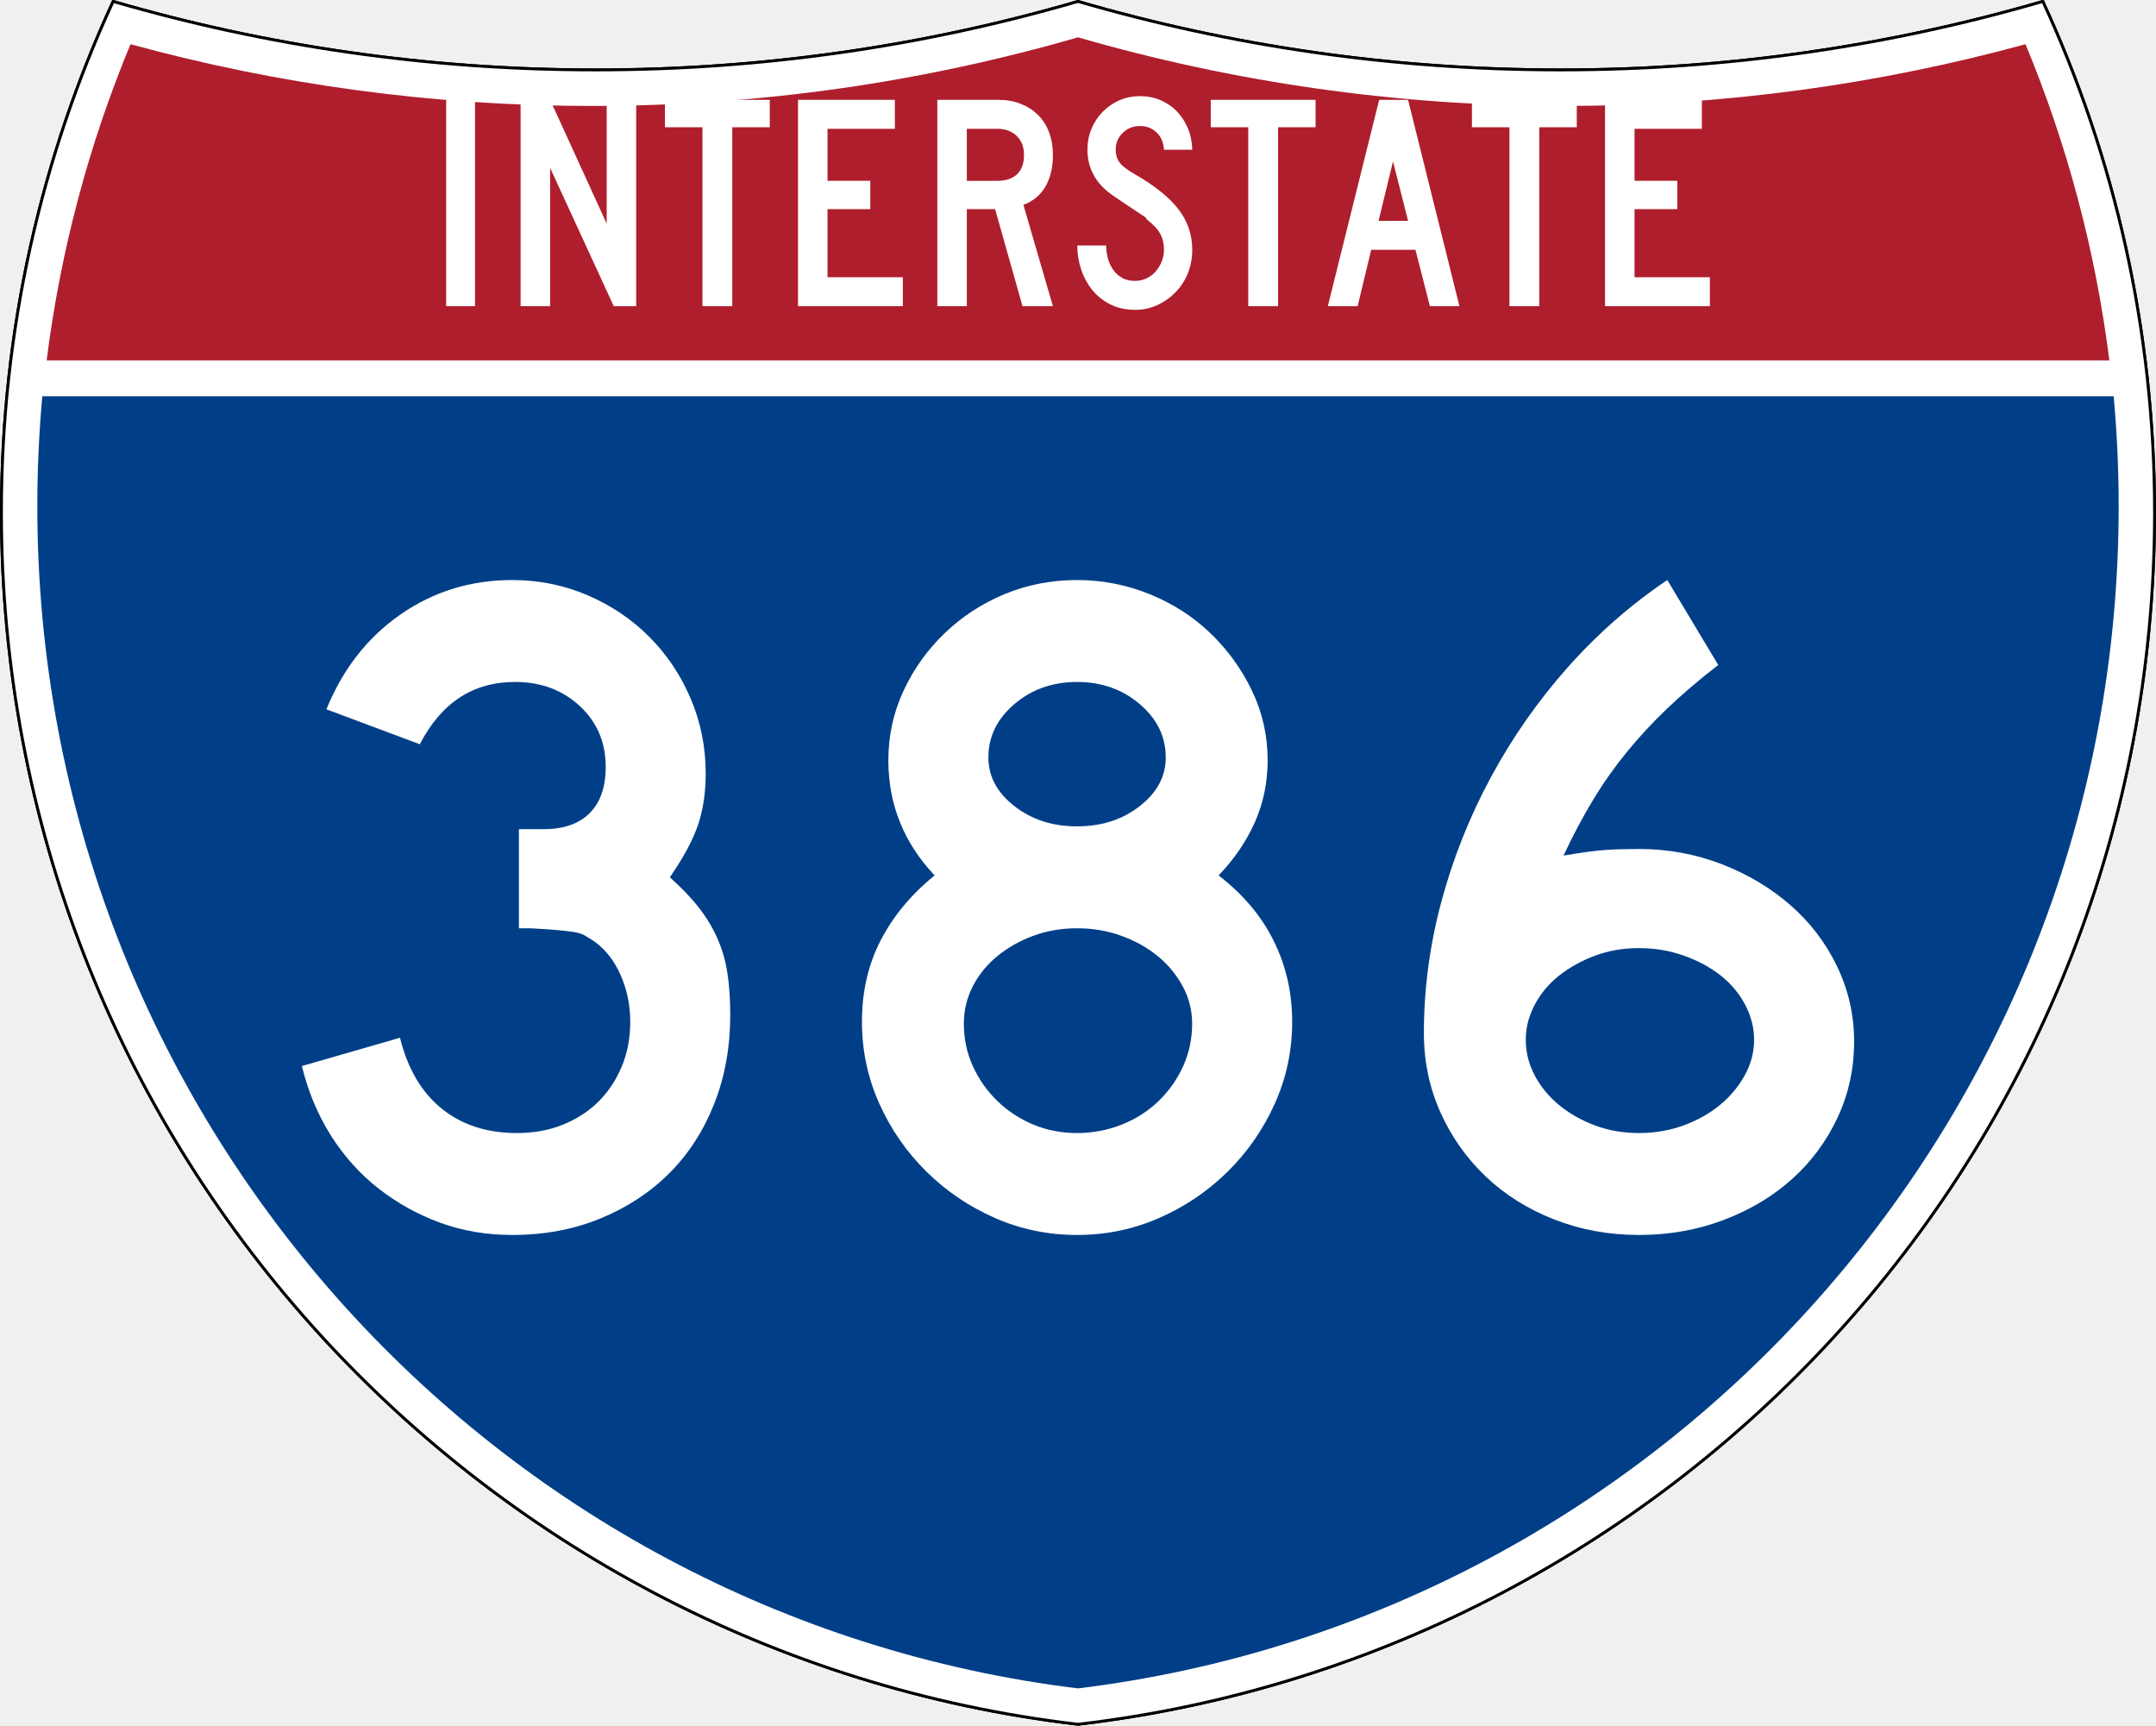
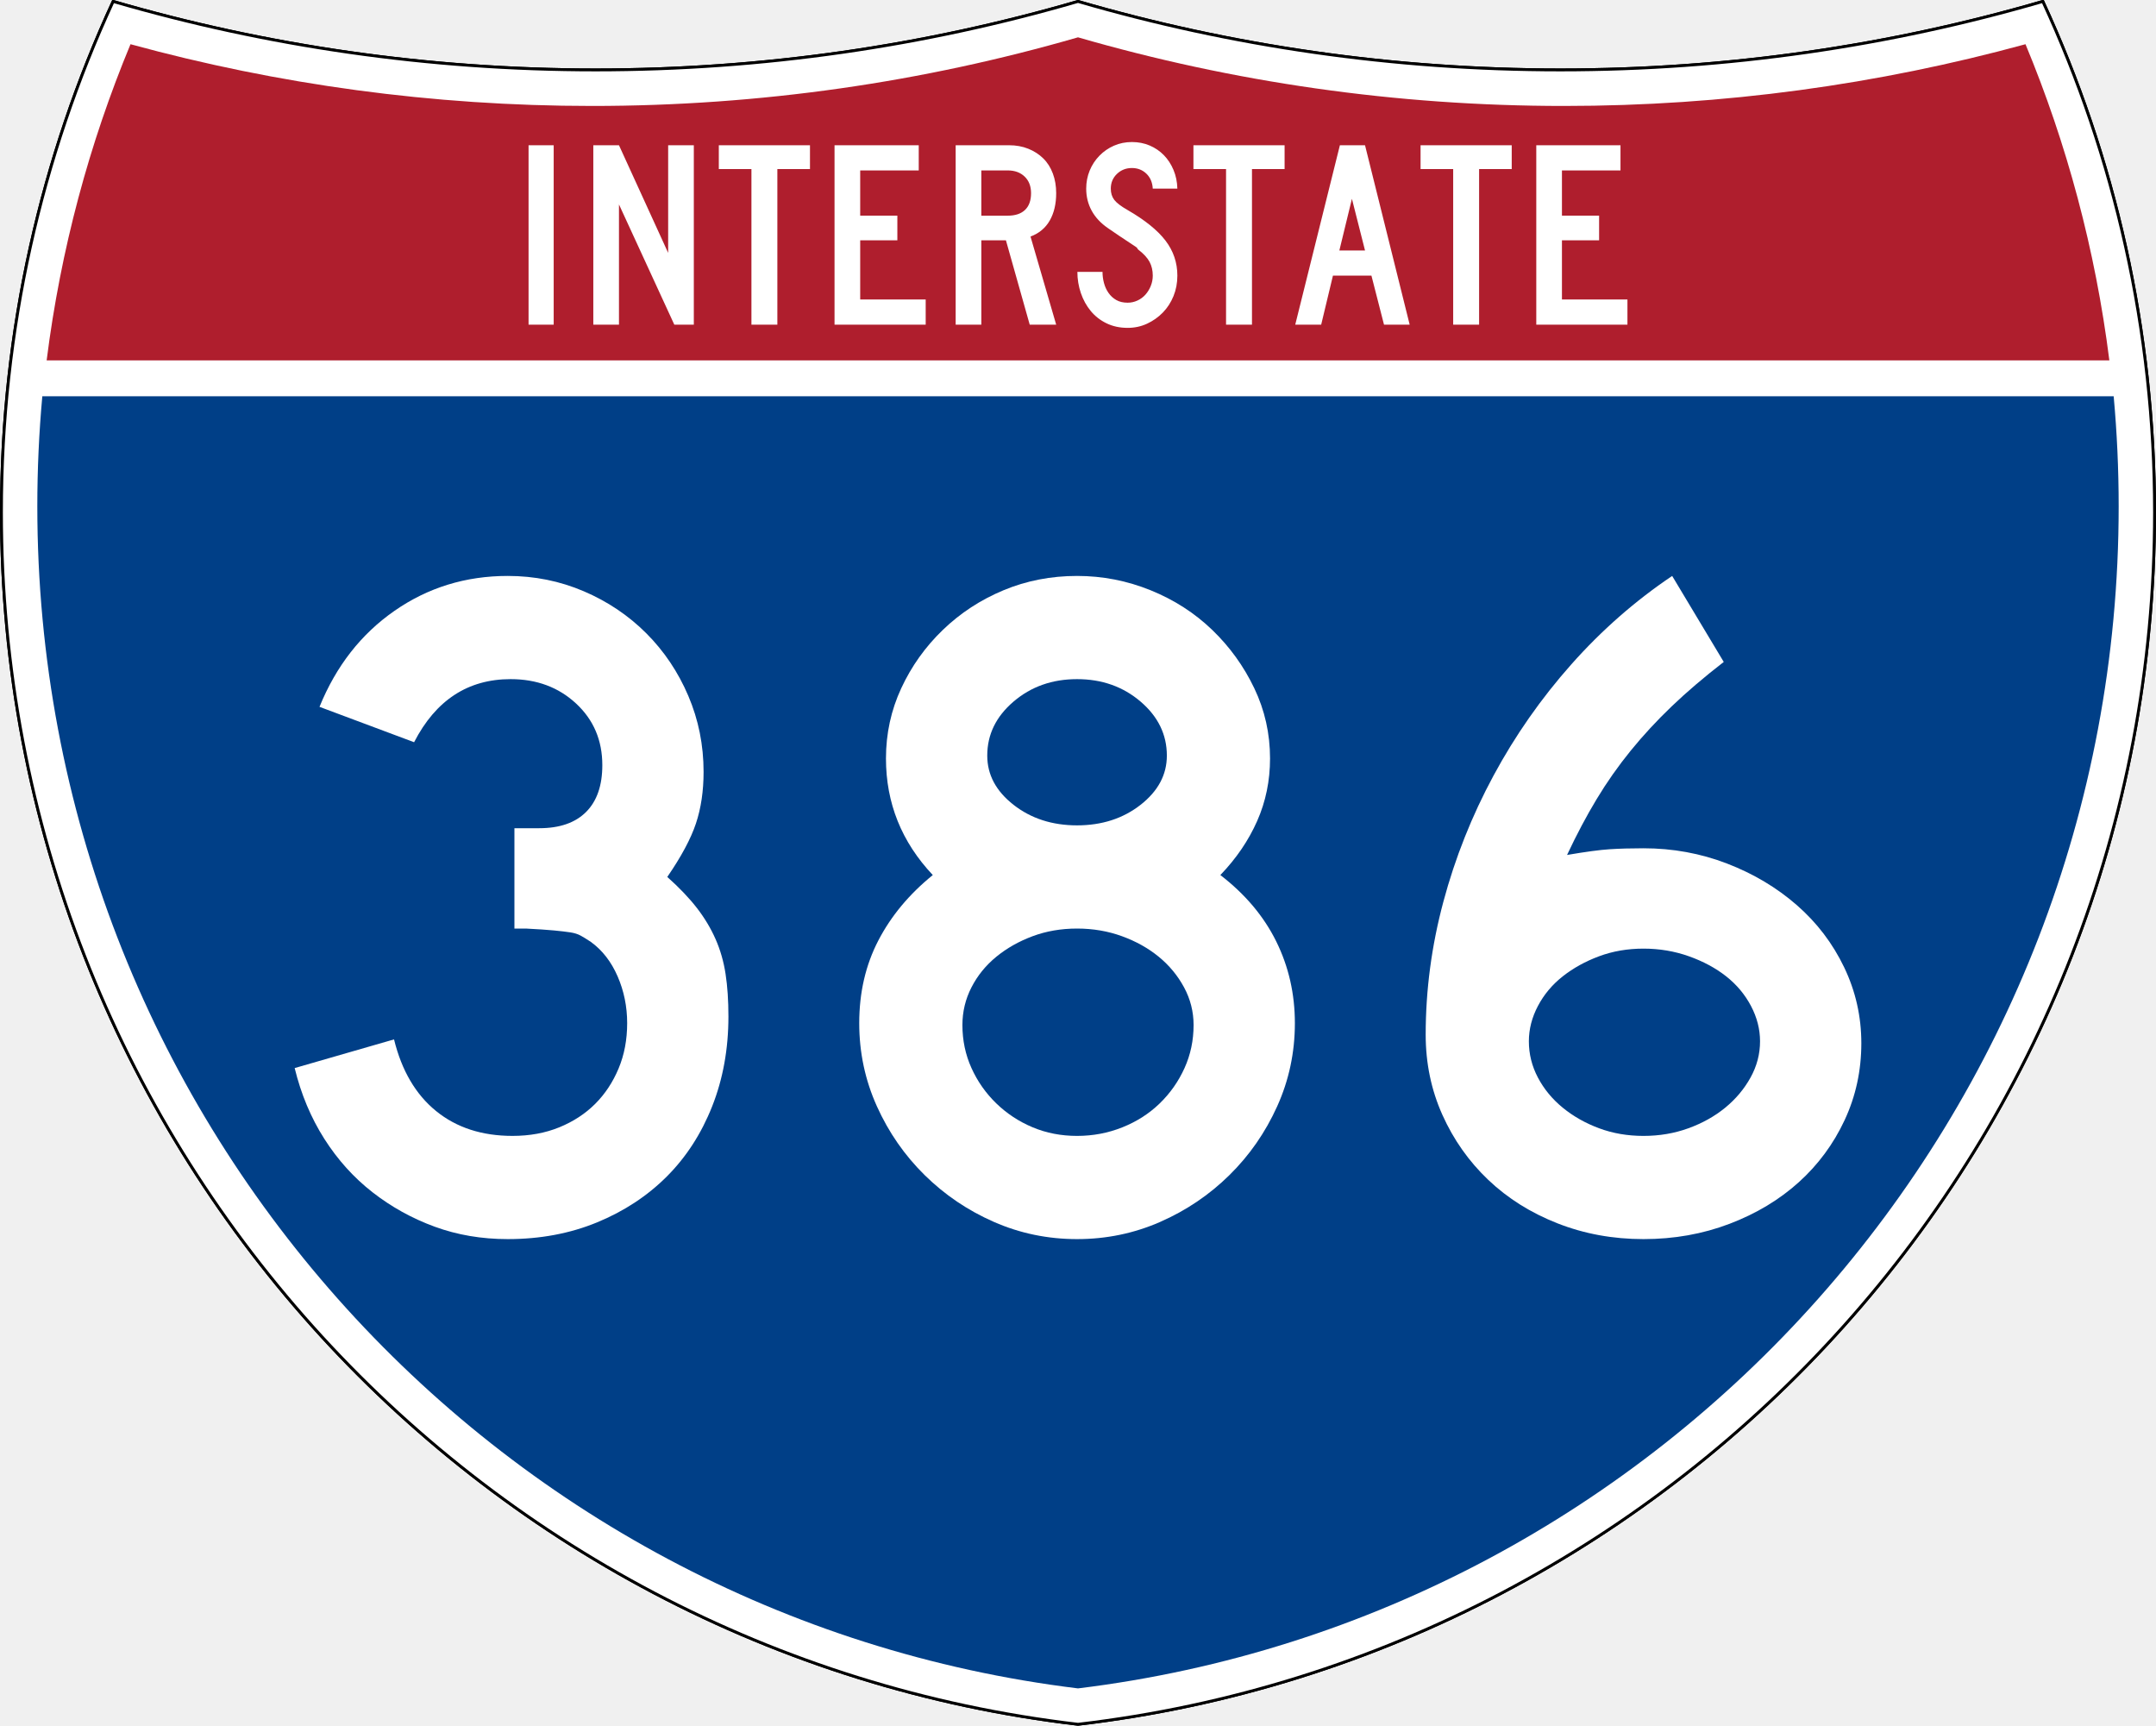
<svg xmlns="http://www.w3.org/2000/svg" width="751" height="601" viewBox="0 0 750 599.999" id="Layer_1" xml:space="preserve">
  <g transform="matrix(0.998668,0,0,0.99867,0.499334,0.398971)" id="g5" style="fill:#ffffff;fill-opacity:1;stroke:#000000;stroke-width:1;stroke-miterlimit:4;stroke-opacity:1;stroke-dasharray:none">
    <path d="M 38.915,0 C 92.236,15.525 148.625,23.85 206.958,23.85 265.291,23.85 321.679,15.525 375,4.883e-4 428.32,15.525 484.709,23.85 543.042,23.85 601.375,23.85 657.764,15.525 711.084,0 736.064,54.121 750,114.388 750,177.909 750,395.718 586.16,575.254 375,599.999 163.839,575.254 0,395.718 0,177.909 0,114.388 13.935,54.121 38.915,0 z" id="path7" style="fill:#ffffff;fill-opacity:1;stroke:#000000;stroke-width:1;stroke-miterlimit:4;stroke-opacity:1;stroke-dasharray:none" />
    <path d="M 38.915,0 C 92.236,15.525 148.625,23.85 206.958,23.85 265.291,23.85 321.679,15.525 375,4.883e-4 428.32,15.525 484.709,23.85 543.042,23.85 601.375,23.85 657.764,15.525 711.084,0 736.064,54.121 750,114.388 750,177.909 750,395.718 586.16,575.254 375,599.999 163.839,575.254 0,395.718 0,177.909 0,114.388 13.935,54.121 38.915,0 z" id="path9" style="fill:#ffffff;fill-opacity:1;stroke:#000000;stroke-width:1;stroke-linecap:round;stroke-linejoin:round;stroke-miterlimit:4;stroke-opacity:1;stroke-dasharray:none" />
  </g>
  <g transform="matrix(1.0056,0,0,1.01014,-2.10137,-3.70189)" id="g11" style="fill:#003f87;fill-opacity:1">
    <path d="m 15,177.909 c 0,-12.782 0.585,-25.427 1.729,-37.91 l 716.542,0 C 734.415,152.482 735,165.127 735,177.909 735,387.423 577.855,560.229 375,584.891 172.145,560.229 15,387.423 15,177.909 z" id="path13" style="fill:#003f87;fill-opacity:1" />
  </g>
  <g transform="matrix(1.00604,0,0,1.02708,-2.2645,-3.1523)" id="g15" style="fill:#af1e2d;fill-opacity:1">
    <path d="m 47.378,17.943 c 50.892,13.635 104.388,20.906 159.582,20.906 58.261,0 114.629,-8.101 168.04,-23.238 53.411,15.137 109.779,23.238 168.04,23.238 55.194,0 108.69,-7.271 159.581,-20.906 14.262,33.625 24.164,69.546 28.996,107.056 l -713.235,0 C 23.215,87.489 33.116,51.567 47.378,17.943 z" id="path17" style="fill:#af1e2d;fill-opacity:1" />
  </g>
-   <path fill="#fff" d="M108.869 112.812V50.416h8.741v62.395h-8.741zm50.701 0-19.25-41.814v41.814h-8.928V50.416h8.928l17.11 37.437V50.416h8.928v62.395h-6.789zm35.847-54.105v54.105h-9.019V58.706h-11.346v-8.29h31.712v8.29h-11.346zm19.889 54.105V50.416h29.294v8.756H224.234v15.736h12.927v8.569H224.234v20.582h22.784v8.753h-31.712zm67.899 0-8.278-29.335h-8.554v29.335h-8.928V50.416h18.6c2.418 0 4.634.404 6.649 1.211 2.015.807 3.751 1.925 5.208 3.354 1.457 1.429 2.573 3.183 3.347 5.262.775 2.079 1.162 4.361 1.162 6.845-0 3.725-.744 6.891-2.232 9.499-1.488 2.608-3.72 4.47-6.696 5.586l8.928 30.639h-9.207zm.465-45.724c-0-2.421-.744-4.346-2.232-5.773-1.488-1.428-3.441-2.141-5.859-2.141h-9.207v15.736h9.207c2.603 0 4.603-.667 5.998-2.002 1.395-1.335 2.093-3.274 2.093-5.819zm50.894 28.681c-0 2.546-.449 4.921-1.348 7.125-.899 2.203-2.138 4.112-3.719 5.727-1.581 1.614-3.41 2.903-5.487 3.865-2.077.962-4.325 1.444-6.743 1.444-2.728 0-5.177-.528-7.346-1.583-2.169-1.055-3.998-2.483-5.486-4.283-1.488-1.8-2.635-3.88-3.441-6.24-.806-2.36-1.209-4.812-1.209-7.356h8.741c-0 1.304.17 2.591.511 3.864.341 1.272.867 2.421 1.581 3.446.713 1.025 1.612 1.848 2.698 2.468 1.085.621 2.402.931 3.952.931 1.179 0 2.311-.248 3.396-.745 1.085-.496 2.015-1.179 2.79-2.049.775-.87 1.394-1.879 1.859-3.027.464-1.148.697-2.344.697-3.587-0-1.8-.372-3.398-1.115-4.794-.744-1.396-2.045-2.809-3.905-4.237-.31-.311-.434-.482-.372-.513.062-.031-.123-.202-.558-.512-.434-.31-1.349-.915-2.744-1.816-1.395-.901-3.674-2.437-6.835-4.608-2.541-1.739-4.447-3.773-5.719-6.102-1.271-2.328-1.907-4.889-1.907-7.682 0-2.236.403-4.331 1.209-6.286.806-1.955 1.937-3.678 3.394-5.168 1.457-1.49 3.146-2.654 5.069-3.493 1.922-.838 3.999-1.258 6.229-1.258 2.233 0 4.294.404 6.185 1.211 1.891.807 3.534 1.925 4.928 3.354 1.394 1.429 2.51 3.136 3.347 5.123.837 1.987 1.287 4.159 1.349 6.518h-8.557c-.123-2.173-.867-3.911-2.231-5.215-1.364-1.303-3.039-1.955-5.023-1.955-2.045 0-3.781.683-5.206 2.049-1.426 1.366-2.138 3.073-2.138 5.121-0 1.552.403 2.855 1.209 3.911.806 1.055 2.356 2.235 4.649 3.538 6.015 3.477 10.401 7.015 13.16 10.616 2.759 3.601 4.138 7.667 4.138 12.199zm25.956-37.062v54.105h-9.019V58.706h-11.346v-8.29H371.867v8.29h-11.346zm45.928 54.105-4.371-17.043h-13.393l-4.09 17.043h-9.022l15.53-62.395h8.744l15.53 62.395h-8.928zM395.289 69.042l-4.371 17.973h8.928l-4.558-17.973zm44.242-10.336v54.105h-9.019V58.706h-11.346v-8.29h31.712v8.29h-11.346zm19.889 54.105V50.416h29.294v8.756h-20.366v15.736h12.927v8.569h-12.927v20.582h22.784v8.753h-31.712z" transform="translate(375.000,70.500) scale(1.15) translate(-300.000,-81.614)" />
-   <g transform="translate(375.000,315.000) scale(0.8811) translate(-375.000,-315.000)">
-     <path fill="#fff" d="M 381.567,358.062 C 381.566,370.726 379.456,382.397 375.235,393.075 C 371.013,403.754 365.115,412.88 357.54,420.455 C 349.965,428.03 340.901,433.99 330.348,438.337 C 319.795,442.683 308.186,444.856 295.523,444.856 C 285.337,444.856 275.837,443.242 267.023,440.014 C 258.209,436.785 250.138,432.316 242.81,426.605 C 235.481,420.895 229.21,413.941 223.996,405.745 C 218.782,397.549 214.932,388.361 212.446,378.183 L 251.188,367.009 C 254.174,379.172 259.64,388.483 267.586,394.94 C 275.532,401.397 285.466,404.625 297.387,404.625 C 304.086,404.625 310.168,403.507 315.633,401.272 C 321.097,399.036 325.754,395.995 329.604,392.149 C 333.454,388.303 336.496,383.71 338.732,378.371 C 340.968,373.032 342.086,367.134 342.086,360.677 C 342.086,354.22 340.843,348.134 338.357,342.42 C 335.871,336.706 332.396,332.234 327.933,329.006 C 326.44,328.013 325.134,327.206 324.016,326.584 C 322.898,325.963 321.532,325.529 319.918,325.283 C 318.304,325.036 316.193,324.788 313.586,324.538 C 310.979,324.288 307.315,324.042 302.594,323.799 L 298.126,323.799 L 298.126,283.568 L 298.126,284.682 L 299.24,284.682 L 299.99,284.682 L 307.811,284.682 C 315.761,284.682 321.847,282.572 326.068,278.35 C 330.289,274.129 332.4,268.043 332.4,260.093 C 332.4,250.408 328.986,242.399 322.158,236.067 C 315.329,229.735 306.822,226.569 296.637,226.569 C 280.002,226.569 267.459,234.766 259.009,251.158 L 222.131,237.369 C 228.588,221.477 238.336,208.998 251.375,199.934 C 264.414,190.87 279.13,186.338 295.523,186.338 C 305.951,186.338 315.822,188.326 325.136,192.301 C 334.45,196.276 342.584,201.74 349.537,208.693 C 356.491,215.647 361.953,223.779 365.924,233.089 C 369.895,242.399 371.881,252.272 371.881,262.708 C 371.881,270.158 370.888,276.863 368.903,282.823 C 366.917,288.784 363.192,295.736 357.728,303.678 C 362.449,307.899 366.299,311.935 369.278,315.785 C 372.256,319.635 374.677,323.67 376.542,327.892 C 378.406,332.113 379.71,336.645 380.452,341.488 C 381.195,346.33 381.566,351.855 381.567,358.062 L 381.567,358.062 z " transform="translate(-143.865,0)" />
+   <path fill="#fff" d="M108.869 112.812V50.416h8.741v62.395h-8.741zm50.701 0-19.25-41.814v41.814h-8.928V50.416h8.928l17.11 37.437V50.416h8.928v62.395h-6.789zm35.847-54.105v54.105h-9.019V58.706h-11.346v-8.29h31.712v8.29h-11.346zm19.889 54.105V50.416h29.294v8.756H224.234v15.736h12.927v8.569H224.234v20.582h22.784v8.753h-31.712zm67.899 0-8.278-29.335h-8.554v29.335h-8.928V50.416h18.6c2.418 0 4.634.404 6.649 1.211 2.015.807 3.751 1.925 5.208 3.354 1.457 1.429 2.573 3.183 3.347 5.262.775 2.079 1.162 4.361 1.162 6.845-0 3.725-.744 6.891-2.232 9.499-1.488 2.608-3.72 4.47-6.696 5.586l8.928 30.639h-9.207zm.465-45.724c-0-2.421-.744-4.346-2.232-5.773-1.488-1.428-3.441-2.141-5.859-2.141h-9.207v15.736h9.207c2.603 0 4.603-.667 5.998-2.002 1.395-1.335 2.093-3.274 2.093-5.819zm50.894 28.681c-0 2.546-.449 4.921-1.348 7.125-.899 2.203-2.138 4.112-3.719 5.727-1.581 1.614-3.41 2.903-5.487 3.865-2.077.962-4.325 1.444-6.743 1.444-2.728 0-5.177-.528-7.346-1.583-2.169-1.055-3.998-2.483-5.486-4.283-1.488-1.8-2.635-3.88-3.441-6.24-.806-2.36-1.209-4.812-1.209-7.356h8.741c-0 1.304.17 2.591.511 3.864.341 1.272.867 2.421 1.581 3.446.713 1.025 1.612 1.848 2.698 2.468 1.085.621 2.402.931 3.952.931 1.179 0 2.311-.248 3.396-.745 1.085-.496 2.015-1.179 2.79-2.049.775-.87 1.394-1.879 1.859-3.027.464-1.148.697-2.344.697-3.587-0-1.8-.372-3.398-1.115-4.794-.744-1.396-2.045-2.809-3.905-4.237-.31-.311-.434-.482-.372-.513.062-.031-.123-.202-.558-.512-.434-.31-1.349-.915-2.744-1.816-1.395-.901-3.674-2.437-6.835-4.608-2.541-1.739-4.447-3.773-5.719-6.102-1.271-2.328-1.907-4.889-1.907-7.682 0-2.236.403-4.331 1.209-6.286.806-1.955 1.937-3.678 3.394-5.168 1.457-1.49 3.146-2.654 5.069-3.493 1.922-.838 3.999-1.258 6.229-1.258 2.233 0 4.294.404 6.185 1.211 1.891.807 3.534 1.925 4.928 3.354 1.394 1.429 2.51 3.136 3.347 5.123.837 1.987 1.287 4.159 1.349 6.518h-8.557c-.123-2.173-.867-3.911-2.231-5.215-1.364-1.303-3.039-1.955-5.023-1.955-2.045 0-3.781.683-5.206 2.049-1.426 1.366-2.138 3.073-2.138 5.121-0 1.552.403 2.855 1.209 3.911.806 1.055 2.356 2.235 4.649 3.538 6.015 3.477 10.401 7.015 13.16 10.616 2.759 3.601 4.138 7.667 4.138 12.199zm25.956-37.062v54.105h-9.019V58.706h-11.346v-8.29H371.867v8.29h-11.346zm45.928 54.105-4.371-17.043h-13.393l-4.09 17.043h-9.022l15.53-62.395h8.744l15.53 62.395h-8.928zM395.289 69.042l-4.371 17.973h8.928l-4.558-17.973zm44.242-10.336v54.105h-9.019V58.706h-11.346v-8.29h31.712v8.29h-11.346zm19.889 54.105V50.416h29.294v8.756h-20.366v15.736h12.927v8.569h-12.927v20.582h22.784v8.753h-31.712z" transform="translate(75.000,0)" />
+   <g transform="translate(375.000,315.000) scale(0.8922) translate(-375.000,-315.000)">
+     <path fill="#fff" d="M 381.567,358.062 C 381.566,370.726 379.456,382.397 375.235,393.075 C 371.013,403.754 365.115,412.88 357.54,420.455 C 349.965,428.03 340.901,433.99 330.348,438.337 C 319.795,442.683 308.186,444.856 295.523,444.856 C 285.337,444.856 275.837,443.242 267.023,440.014 C 258.209,436.785 250.138,432.316 242.81,426.605 C 235.481,420.895 229.21,413.941 223.996,405.745 C 218.782,397.549 214.932,388.361 212.446,378.183 L 251.188,367.009 C 254.174,379.172 259.64,388.483 267.586,394.94 C 275.532,401.397 285.466,404.625 297.387,404.625 C 304.086,404.625 310.168,403.507 315.633,401.272 C 321.097,399.036 325.754,395.995 329.604,392.149 C 333.454,388.303 336.496,383.71 338.732,378.371 C 340.968,373.032 342.086,367.134 342.086,360.677 C 342.086,354.22 340.843,348.134 338.357,342.42 C 335.871,336.706 332.396,332.234 327.933,329.006 C 326.44,328.013 325.134,327.206 324.016,326.584 C 322.898,325.963 321.532,325.529 319.918,325.283 C 318.304,325.036 316.193,324.788 313.586,324.538 C 310.979,324.288 307.315,324.042 302.594,323.799 L 298.126,323.799 L 298.126,283.568 L 298.126,284.682 L 299.24,284.682 L 299.99,284.682 L 307.811,284.682 C 315.761,284.682 321.847,282.572 326.068,278.35 C 330.289,274.129 332.4,268.043 332.4,260.093 C 332.4,250.408 328.986,242.399 322.158,236.067 C 315.329,229.735 306.822,226.569 296.637,226.569 C 280.002,226.569 267.459,234.766 259.009,251.158 L 222.131,237.369 C 228.588,221.477 238.336,208.998 251.375,199.934 C 264.414,190.87 279.13,186.338 295.523,186.338 C 305.951,186.338 315.822,188.326 325.136,192.301 C 334.45,196.276 342.584,201.74 349.537,208.693 C 356.491,215.647 361.953,223.779 365.924,233.089 C 369.895,242.399 371.881,252.272 371.881,262.708 C 371.881,270.158 370.888,276.863 368.903,282.823 C 366.917,288.784 363.192,295.736 357.728,303.678 C 362.449,307.899 366.299,311.935 369.278,315.785 C 372.256,319.635 374.677,323.67 376.542,327.892 C 378.406,332.113 379.71,336.645 380.452,341.488 C 381.195,346.33 381.566,351.855 381.567,358.062 L 381.567,358.062 z " transform="translate(-142.865,0)" />
    <path fill="#fff" d="M 384.93,360.678 C 384.929,372.099 382.631,382.901 378.035,393.083 C 373.438,403.265 367.23,412.206 359.409,419.905 C 351.587,427.605 342.586,433.689 332.404,438.157 C 322.222,442.624 311.421,444.858 300,444.858 C 288.571,444.858 277.766,442.624 267.584,438.157 C 257.403,433.689 248.401,427.605 240.58,419.905 C 232.759,412.206 226.552,403.265 221.959,393.083 C 217.367,382.901 215.071,372.099 215.071,360.678 C 215.071,348.757 217.553,338.016 222.517,328.456 C 227.48,318.895 234.559,310.39 243.752,302.94 C 231.58,290.026 225.495,274.877 225.495,257.491 C 225.495,247.806 227.482,238.679 231.457,230.111 C 235.432,221.544 240.834,213.969 247.662,207.387 C 254.491,200.805 262.374,195.651 271.313,191.926 C 280.252,188.202 289.814,186.339 300,186.339 C 309.935,186.339 319.496,188.202 328.681,191.926 C 337.866,195.651 345.875,200.805 352.707,207.387 C 359.539,213.969 365.003,221.544 369.1,230.111 C 373.196,238.679 375.244,247.806 375.244,257.491 C 375.244,266.184 373.567,274.318 370.214,281.892 C 366.86,289.467 362.08,296.483 355.873,302.94 C 365.558,310.39 372.823,319.019 377.665,328.825 C 382.508,338.632 384.929,349.25 384.93,360.678 L 384.93,360.678 z M 335.013,256.377 C 335.013,248.177 331.599,241.159 324.771,235.324 C 317.942,229.488 309.685,226.57 300,226.57 C 290.315,226.57 282.058,229.488 275.229,235.324 C 268.401,241.159 264.987,248.177 264.987,256.377 C 264.987,263.827 268.401,270.221 275.229,275.56 C 282.058,280.9 290.315,283.569 300,283.569 C 309.685,283.569 317.942,280.9 324.771,275.56 C 331.599,270.221 335.013,263.827 335.013,256.377 L 335.013,256.377 z M 345.437,361.417 C 345.437,356.203 344.196,351.3 341.714,346.707 C 339.232,342.114 335.943,338.141 331.847,334.788 C 327.751,331.434 322.971,328.765 317.507,326.779 C 312.042,324.793 306.207,323.801 300,323.8 C 293.793,323.801 288.02,324.793 282.681,326.779 C 277.342,328.765 272.622,331.434 268.522,334.788 C 264.422,338.141 261.194,342.114 258.837,346.707 C 256.48,351.3 255.301,356.203 255.302,361.417 C 255.301,367.382 256.48,372.971 258.837,378.185 C 261.194,383.399 264.422,387.992 268.522,391.963 C 272.622,395.934 277.342,399.038 282.681,401.273 C 288.02,403.509 293.793,404.627 300,404.627 C 306.207,404.627 312.105,403.509 317.694,401.273 C 323.283,399.038 328.126,395.934 332.222,391.963 C 336.318,387.992 339.545,383.399 341.902,378.185 C 344.259,372.971 345.437,367.382 345.437,361.417 L 345.437,361.417 z " transform="translate(74.631,0)" />
-     <path fill="#fff" d="M 384.93,368.499 C 384.929,379.178 382.756,389.172 378.41,398.482 C 374.064,407.793 368.103,415.864 360.528,422.696 C 352.953,429.528 343.952,434.93 333.524,438.901 C 323.096,442.873 311.921,444.858 300,444.858 C 288.079,444.858 276.902,442.81 266.47,438.714 C 256.038,434.618 247.037,428.968 239.466,421.764 C 231.895,414.561 225.936,406.116 221.59,396.431 C 217.244,386.745 215.071,376.317 215.071,365.146 C 215.071,347.761 217.367,330.5 221.959,313.365 C 226.552,296.229 233.07,279.839 241.512,264.192 C 249.955,248.547 260.074,234.081 271.87,220.795 C 283.666,207.51 296.768,196.025 311.175,186.339 L 331.284,219.863 C 323.584,225.828 316.817,231.603 310.981,237.188 C 305.146,242.774 299.807,248.547 294.964,254.507 C 290.121,260.468 285.714,266.739 281.743,273.321 C 277.772,279.903 273.922,287.165 270.193,295.108 C 277.401,293.873 282.927,293.13 286.773,292.88 C 290.62,292.63 295.028,292.505 300,292.504 C 311.421,292.505 322.285,294.492 332.592,298.467 C 342.898,302.442 351.962,307.844 359.784,314.672 C 367.605,321.501 373.751,329.572 378.222,338.886 C 382.694,348.2 384.929,358.071 384.93,368.499 L 384.93,368.499 z M 345.437,367.749 C 345.437,363.035 344.259,358.443 341.902,353.971 C 339.545,349.5 336.318,345.65 332.222,342.421 C 328.126,339.193 323.283,336.586 317.694,334.6 C 312.105,332.615 306.207,331.622 300,331.622 C 293.793,331.622 288.02,332.615 282.681,334.6 C 277.342,336.586 272.622,339.193 268.522,342.421 C 264.422,345.65 261.194,349.5 258.837,353.971 C 256.48,358.443 255.301,363.035 255.302,367.749 C 255.301,372.721 256.48,377.44 258.837,381.908 C 261.194,386.376 264.422,390.286 268.522,393.64 C 272.622,396.993 277.342,399.663 282.681,401.648 C 288.02,403.634 293.793,404.627 300,404.627 C 306.207,404.627 312.042,403.634 317.507,401.648 C 322.971,399.663 327.751,396.993 331.847,393.64 C 335.943,390.286 339.232,386.376 341.714,381.908 C 344.196,377.44 345.437,372.721 345.437,367.749 L 345.437,367.749 z " transform="translate(296.490,0)" />
+     <path fill="#fff" d="M 384.93,368.499 C 384.929,379.178 382.756,389.172 378.41,398.482 C 374.064,407.793 368.103,415.864 360.528,422.696 C 352.953,429.528 343.952,434.93 333.524,438.901 C 323.096,442.873 311.921,444.858 300,444.858 C 288.079,444.858 276.902,442.81 266.47,438.714 C 256.038,434.618 247.037,428.968 239.466,421.764 C 231.895,414.561 225.936,406.116 221.59,396.431 C 217.244,386.745 215.071,376.317 215.071,365.146 C 215.071,347.761 217.367,330.5 221.959,313.365 C 226.552,296.229 233.07,279.839 241.512,264.192 C 249.955,248.547 260.074,234.081 271.87,220.795 C 283.666,207.51 296.768,196.025 311.175,186.339 L 331.284,219.863 C 323.584,225.828 316.817,231.603 310.981,237.188 C 305.146,242.774 299.807,248.547 294.964,254.507 C 290.121,260.468 285.714,266.739 281.743,273.321 C 277.772,279.903 273.922,287.165 270.193,295.108 C 277.401,293.873 282.927,293.13 286.773,292.88 C 290.62,292.63 295.028,292.505 300,292.504 C 311.421,292.505 322.285,294.492 332.592,298.467 C 342.898,302.442 351.962,307.844 359.784,314.672 C 367.605,321.501 373.751,329.572 378.222,338.886 C 382.694,348.2 384.929,358.071 384.93,368.499 L 384.93,368.499 z M 345.437,367.749 C 345.437,363.035 344.259,358.443 341.902,353.971 C 339.545,349.5 336.318,345.65 332.222,342.421 C 328.126,339.193 323.283,336.586 317.694,334.6 C 312.105,332.615 306.207,331.622 300,331.622 C 293.793,331.622 288.02,332.615 282.681,334.6 C 277.342,336.586 272.622,339.193 268.522,342.421 C 264.422,345.65 261.194,349.5 258.837,353.971 C 256.48,358.443 255.301,363.035 255.302,367.749 C 255.301,372.721 256.48,377.44 258.837,381.908 C 261.194,386.376 264.422,390.286 268.522,393.64 C 272.622,396.993 277.342,399.663 282.681,401.648 C 288.02,403.634 293.793,404.627 300,404.627 C 306.207,404.627 312.042,403.634 317.507,401.648 C 322.971,399.663 327.751,396.993 331.847,393.64 C 335.943,390.286 339.232,386.376 341.714,381.908 C 344.196,377.44 345.437,372.721 345.437,367.749 L 345.437,367.749 z " transform="translate(295.490,0)" />
  </g>
</svg>
